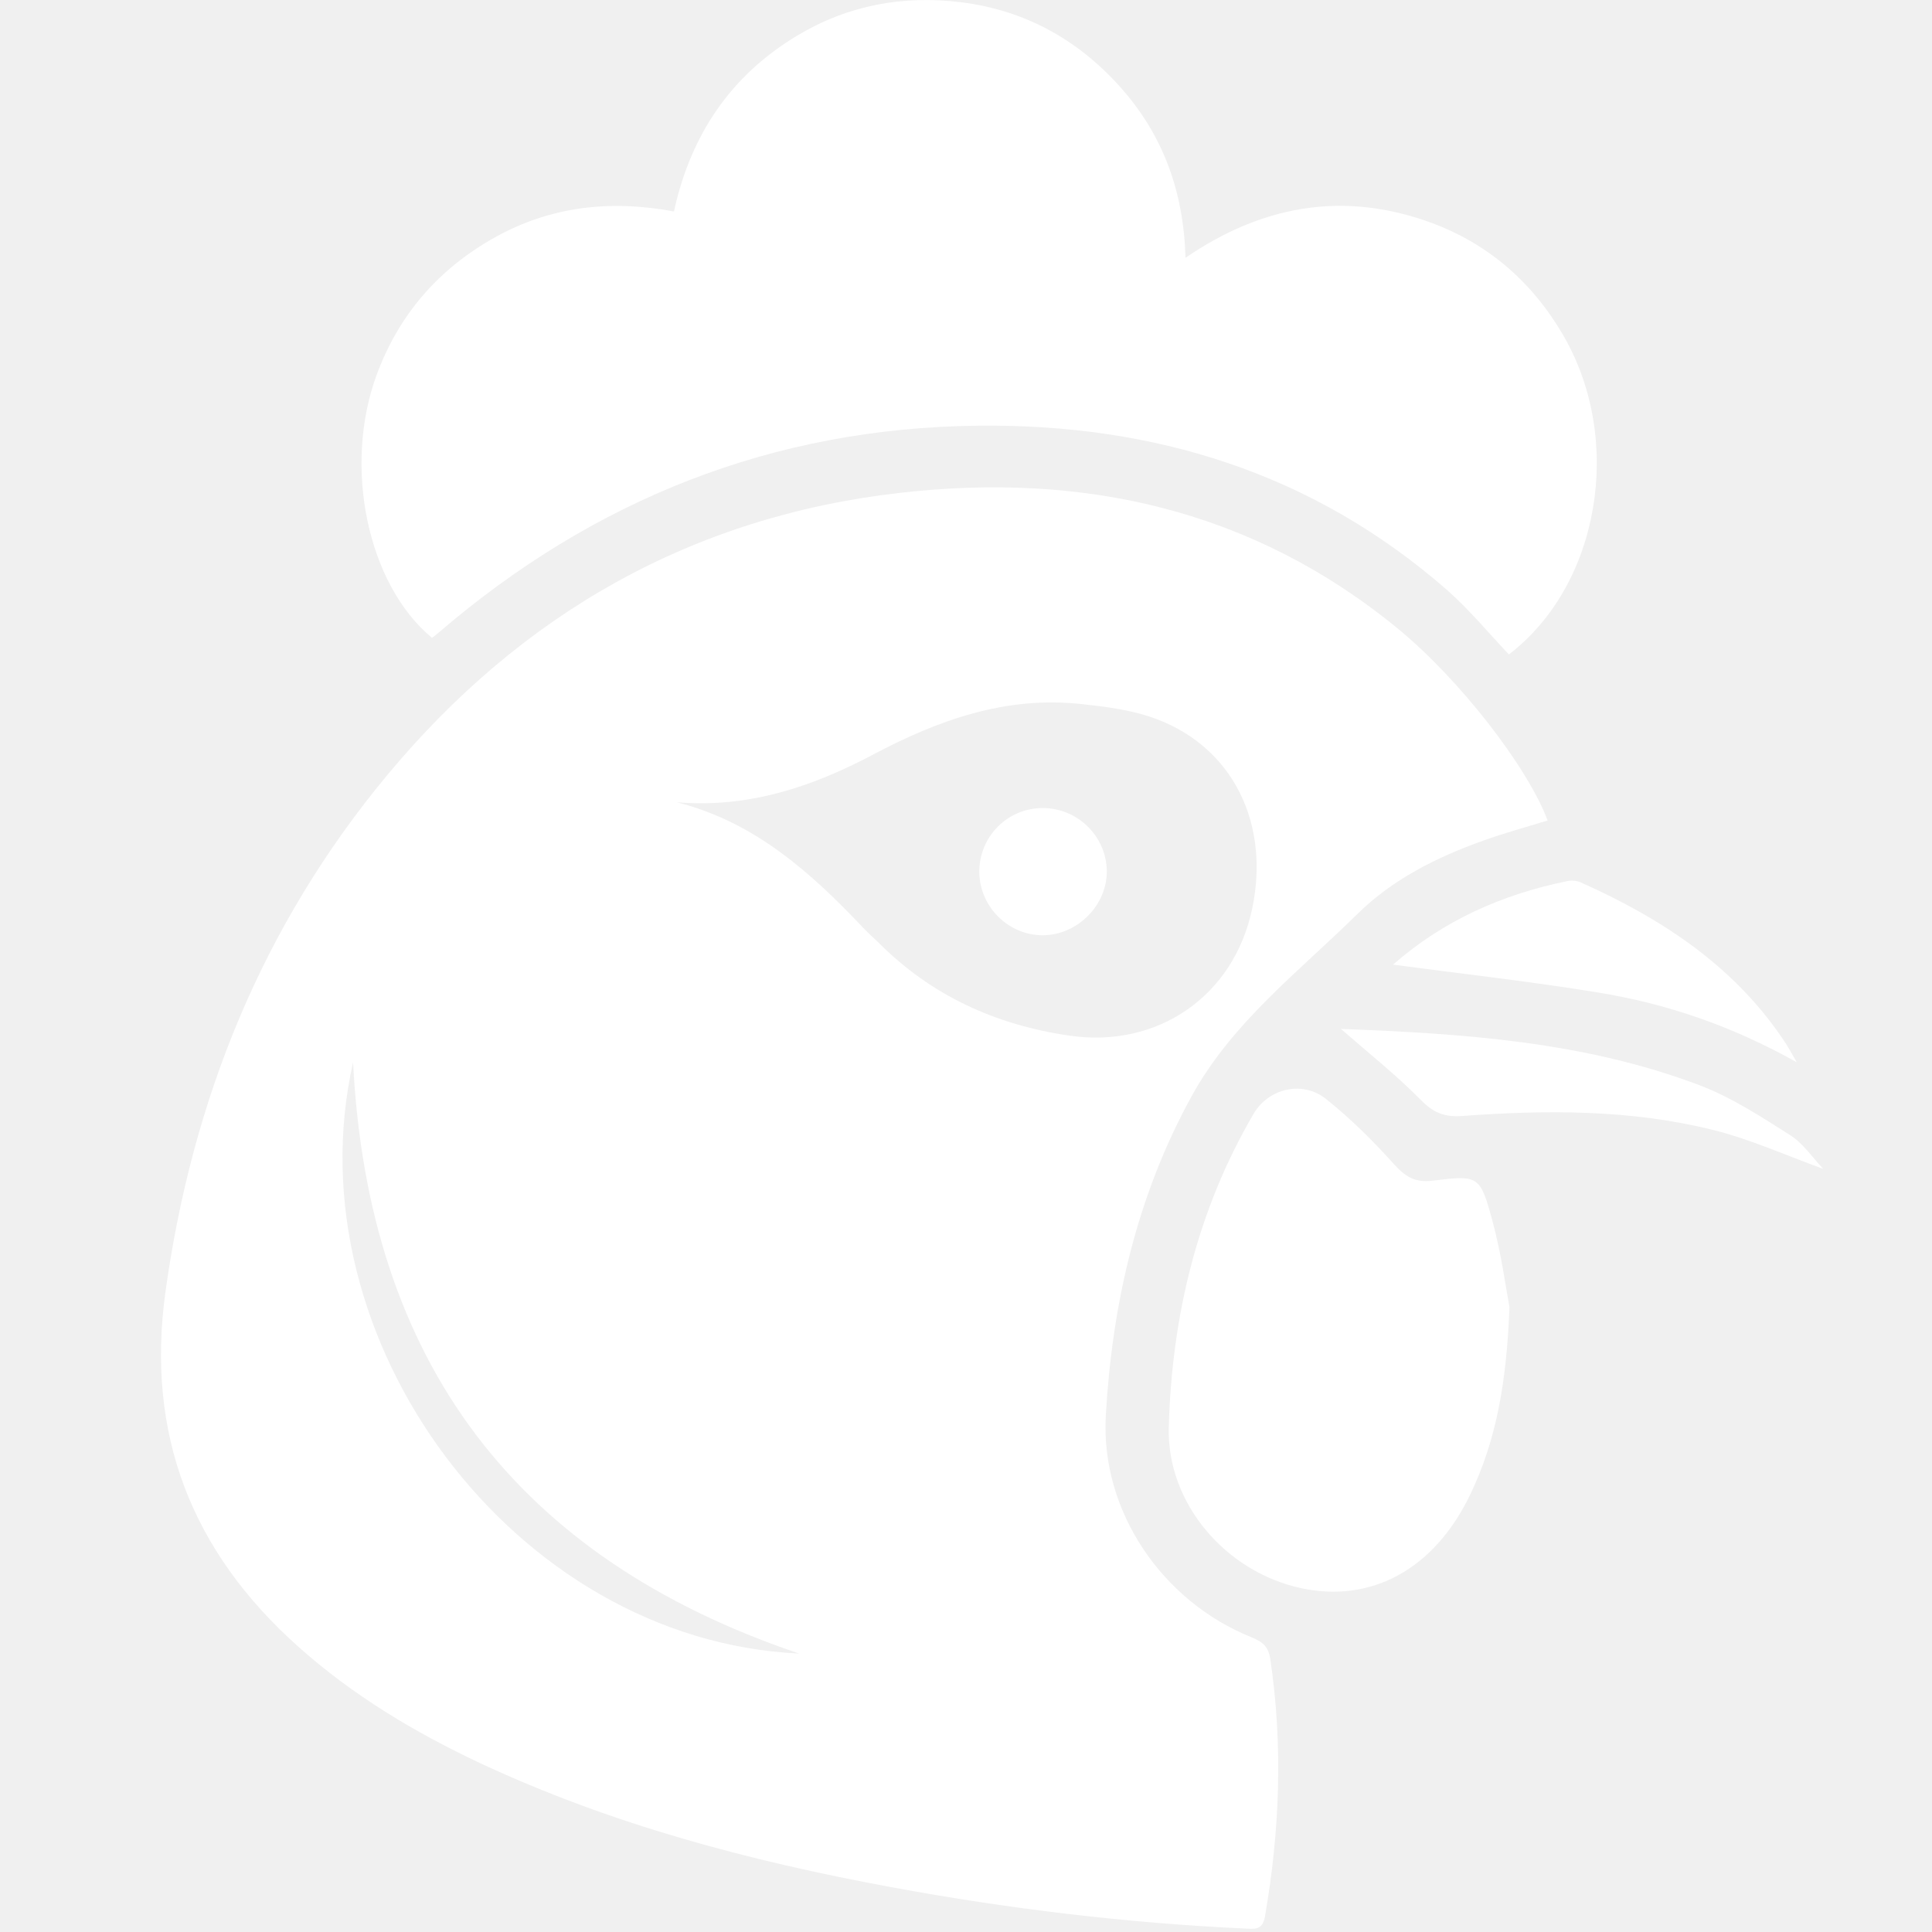
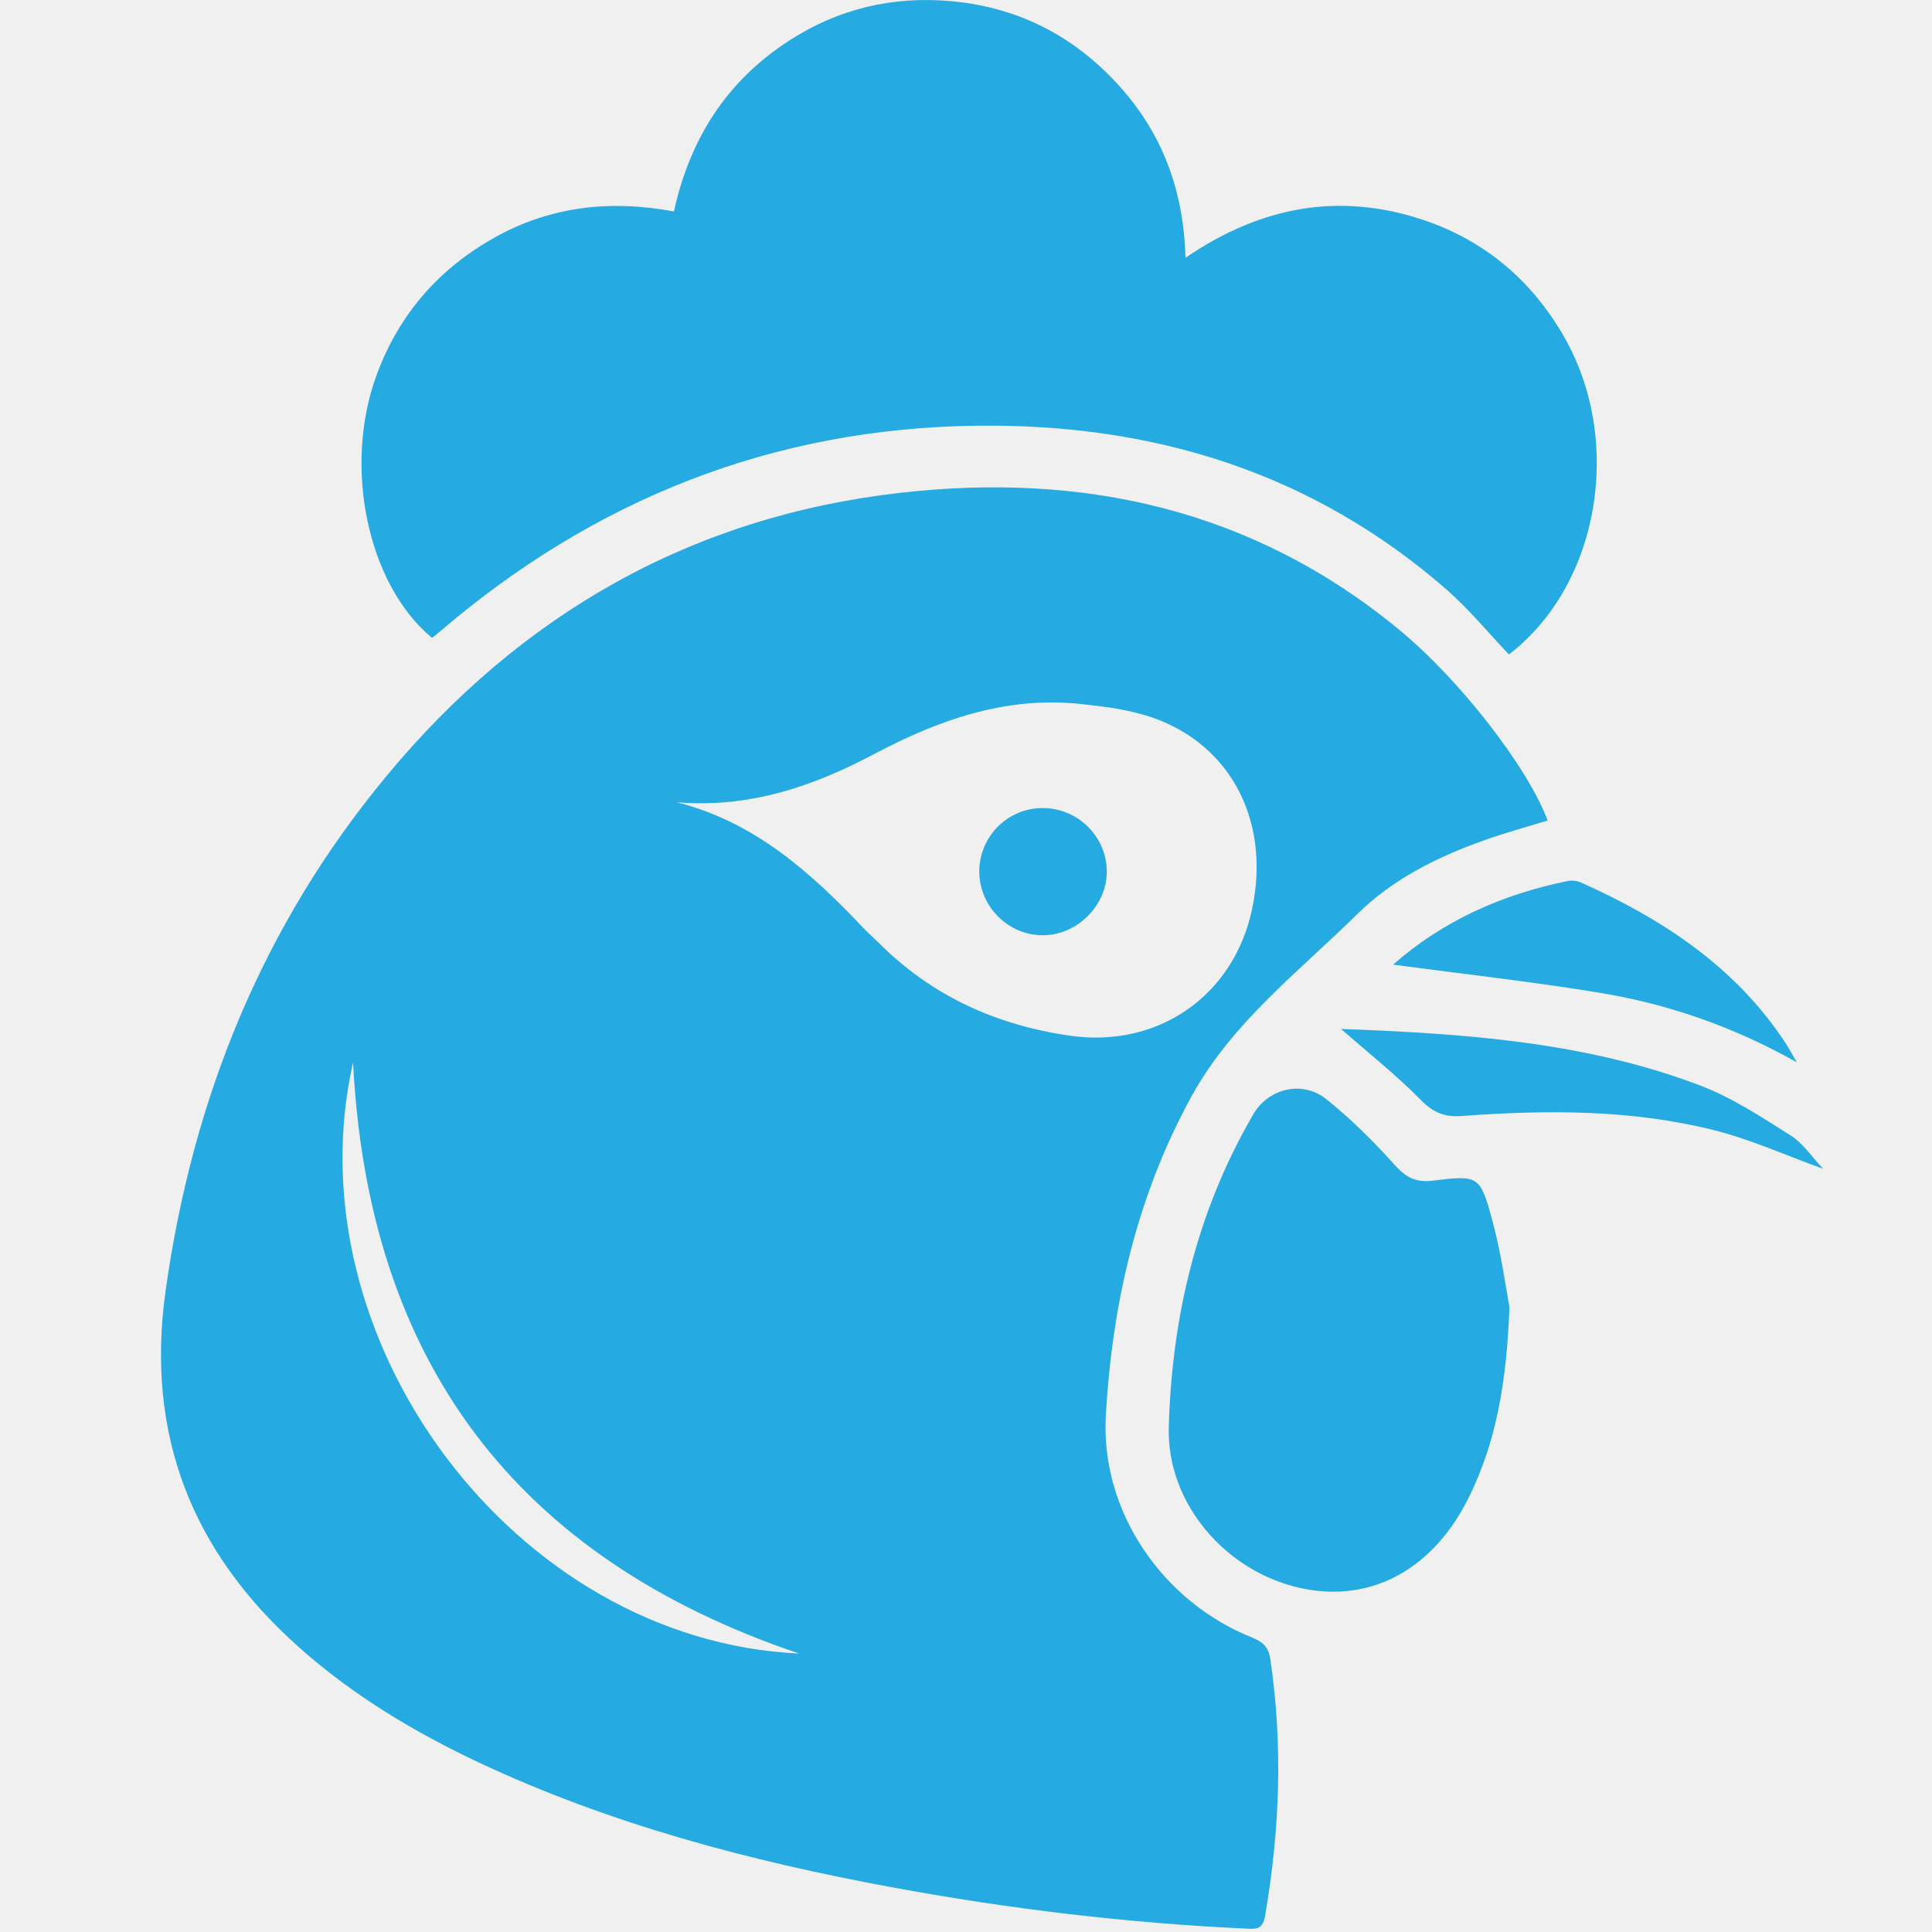
<svg xmlns="http://www.w3.org/2000/svg" width="24" height="24" viewBox="0 0 24 24" fill="none">
-   <path d="M19.225 10.192C18.958 10.275 18.687 10.348 18.424 10.443C17.849 10.648 17.299 10.923 16.864 11.352C16.135 12.071 15.304 12.701 14.799 13.624C14.123 14.857 13.816 16.196 13.737 17.582C13.668 18.771 14.438 19.894 15.547 20.339C15.687 20.395 15.757 20.456 15.78 20.609C15.939 21.679 15.898 22.744 15.714 23.806C15.683 23.983 15.582 23.962 15.464 23.957C13.986 23.888 12.52 23.711 11.067 23.442C9.308 23.117 7.588 22.662 5.962 21.901C5.147 21.518 4.38 21.058 3.706 20.456C2.381 19.274 1.809 17.818 2.056 16.043C2.389 13.653 3.259 11.498 4.806 9.634C6.47 7.629 8.59 6.417 11.182 6.122C13.454 5.863 15.559 6.325 17.368 7.812C18.127 8.435 18.974 9.522 19.225 10.192ZM8.407 9.966C9.377 10.211 10.076 10.841 10.732 11.535C10.79 11.595 10.852 11.65 10.912 11.708C11.569 12.369 12.37 12.732 13.285 12.865C14.383 13.026 15.328 12.371 15.555 11.288C15.795 10.149 15.242 9.166 14.181 8.872C13.934 8.803 13.676 8.772 13.422 8.745C12.492 8.646 11.655 8.945 10.851 9.371C10.09 9.775 9.294 10.041 8.407 9.966ZM4.386 13.197C3.609 16.63 6.382 20.377 9.927 20.541C6.417 19.356 4.573 16.918 4.386 13.197Z" fill="white" />
-   <path d="M14.727 3.202C15.658 2.565 16.637 2.382 17.683 2.733C18.445 2.989 19.027 3.483 19.427 4.179C20.171 5.473 19.874 7.264 18.744 8.13C18.494 7.866 18.256 7.577 17.979 7.332C16.312 5.873 14.336 5.264 12.152 5.288C9.603 5.315 7.373 6.204 5.444 7.863C5.419 7.885 5.393 7.903 5.366 7.923C4.566 7.262 4.257 5.794 4.681 4.651C4.957 3.905 5.45 3.34 6.142 2.952C6.836 2.563 7.58 2.479 8.372 2.627C8.58 1.675 9.077 0.938 9.904 0.442C10.532 0.065 11.219 -0.062 11.94 0.028C12.728 0.127 13.386 0.488 13.916 1.081C14.445 1.673 14.703 2.372 14.727 3.202Z" fill="white" />
-   <path d="M18.751 16.238C18.716 17.172 18.587 17.896 18.261 18.571C17.816 19.494 17.033 19.92 16.154 19.727C15.232 19.525 14.493 18.681 14.519 17.729C14.557 16.355 14.87 15.039 15.572 13.837C15.758 13.519 16.181 13.418 16.474 13.653C16.776 13.895 17.055 14.17 17.314 14.459C17.454 14.615 17.576 14.694 17.794 14.667C18.367 14.596 18.386 14.602 18.537 15.157C18.65 15.57 18.706 15.998 18.751 16.238Z" fill="white" />
-   <path d="M17.305 11.983C17.927 11.437 18.659 11.111 19.467 10.946C19.52 10.934 19.587 10.939 19.636 10.961C20.657 11.418 21.57 12.016 22.194 12.978C22.224 13.026 22.252 13.077 22.32 13.196C21.505 12.739 20.697 12.467 19.851 12.329C19.012 12.192 18.165 12.098 17.305 11.983Z" fill="white" />
-   <path d="M16.658 12.782C18.181 12.839 19.686 12.94 21.117 13.483C21.514 13.634 21.88 13.875 22.241 14.103C22.401 14.205 22.515 14.38 22.649 14.52C22.186 14.353 21.744 14.152 21.282 14.037C20.259 13.782 19.212 13.786 18.167 13.863C17.948 13.879 17.809 13.826 17.652 13.666C17.348 13.357 17.005 13.085 16.658 12.782Z" fill="white" />
-   <path d="M12.165 10.834C12.162 10.397 12.511 10.041 12.946 10.038C13.382 10.034 13.742 10.384 13.749 10.816C13.756 11.239 13.39 11.612 12.963 11.618C12.532 11.624 12.169 11.267 12.165 10.834Z" fill="white" />
+   <path d="M19.225 10.192C18.958 10.275 18.687 10.348 18.424 10.443C17.849 10.648 17.299 10.923 16.864 11.352C16.135 12.071 15.304 12.701 14.799 13.624C14.123 14.857 13.816 16.196 13.737 17.582C13.668 18.771 14.438 19.894 15.547 20.339C15.687 20.395 15.757 20.456 15.78 20.609C15.939 21.679 15.898 22.744 15.714 23.806C15.683 23.983 15.582 23.962 15.464 23.957C13.986 23.888 12.52 23.711 11.067 23.442C9.308 23.117 7.588 22.662 5.962 21.901C5.147 21.518 4.38 21.058 3.706 20.456C2.381 19.274 1.809 17.818 2.056 16.043C2.389 13.653 3.259 11.498 4.806 9.634C6.47 7.629 8.59 6.417 11.182 6.122C13.454 5.863 15.559 6.325 17.368 7.812C18.127 8.435 18.974 9.522 19.225 10.192ZM8.407 9.966C9.377 10.211 10.076 10.841 10.732 11.535C10.79 11.595 10.852 11.65 10.912 11.708C11.569 12.369 12.37 12.732 13.285 12.865C14.383 13.026 15.328 12.371 15.555 11.288C15.795 10.149 15.242 9.166 14.181 8.872C13.934 8.803 13.676 8.772 13.422 8.745C12.492 8.646 11.655 8.945 10.851 9.371C10.09 9.775 9.294 10.041 8.407 9.966ZM4.386 13.197C3.609 16.63 6.382 20.377 9.927 20.541C6.417 19.356 4.573 16.918 4.386 13.197Z" fill="#25AAE1" />
+   <path d="M14.727 3.202C15.658 2.565 16.637 2.382 17.683 2.733C18.445 2.989 19.027 3.483 19.427 4.179C20.171 5.473 19.874 7.264 18.744 8.13C18.494 7.866 18.256 7.577 17.979 7.332C16.312 5.873 14.336 5.264 12.152 5.288C9.603 5.315 7.373 6.204 5.444 7.863C5.419 7.885 5.393 7.903 5.366 7.923C4.566 7.262 4.257 5.794 4.681 4.651C4.957 3.905 5.45 3.34 6.142 2.952C6.836 2.563 7.58 2.479 8.372 2.627C8.58 1.675 9.077 0.938 9.904 0.442C10.532 0.065 11.219 -0.062 11.94 0.028C12.728 0.127 13.386 0.488 13.916 1.081C14.445 1.673 14.703 2.372 14.727 3.202Z" fill="#25AAE1" />
+   <path d="M18.751 16.238C18.716 17.172 18.587 17.896 18.261 18.571C17.816 19.494 17.033 19.92 16.154 19.727C15.232 19.525 14.493 18.681 14.519 17.729C14.557 16.355 14.87 15.039 15.572 13.837C15.758 13.519 16.181 13.418 16.474 13.653C16.776 13.895 17.055 14.17 17.314 14.459C17.454 14.615 17.576 14.694 17.794 14.667C18.367 14.596 18.386 14.602 18.537 15.157C18.65 15.57 18.706 15.998 18.751 16.238Z" fill="#25AAE1" />
+   <path d="M17.305 11.983C17.927 11.437 18.659 11.111 19.467 10.946C19.52 10.934 19.587 10.939 19.636 10.961C20.657 11.418 21.57 12.016 22.194 12.978C22.224 13.026 22.252 13.077 22.32 13.196C21.505 12.739 20.697 12.467 19.851 12.329C19.012 12.192 18.165 12.098 17.305 11.983Z" fill="#25AAE1" />
+   <path d="M16.658 12.782C18.181 12.839 19.686 12.94 21.117 13.483C21.514 13.634 21.88 13.875 22.241 14.103C22.401 14.205 22.515 14.38 22.649 14.52C22.186 14.353 21.744 14.152 21.282 14.037C20.259 13.782 19.212 13.786 18.167 13.863C17.948 13.879 17.809 13.826 17.652 13.666C17.348 13.357 17.005 13.085 16.658 12.782Z" fill="#25AAE1" />
+   <path d="M12.165 10.834C12.162 10.397 12.511 10.041 12.946 10.038C13.382 10.034 13.742 10.384 13.749 10.816C13.756 11.239 13.39 11.612 12.963 11.618C12.532 11.624 12.169 11.267 12.165 10.834Z" fill="#25AAE1" />
</svg>
